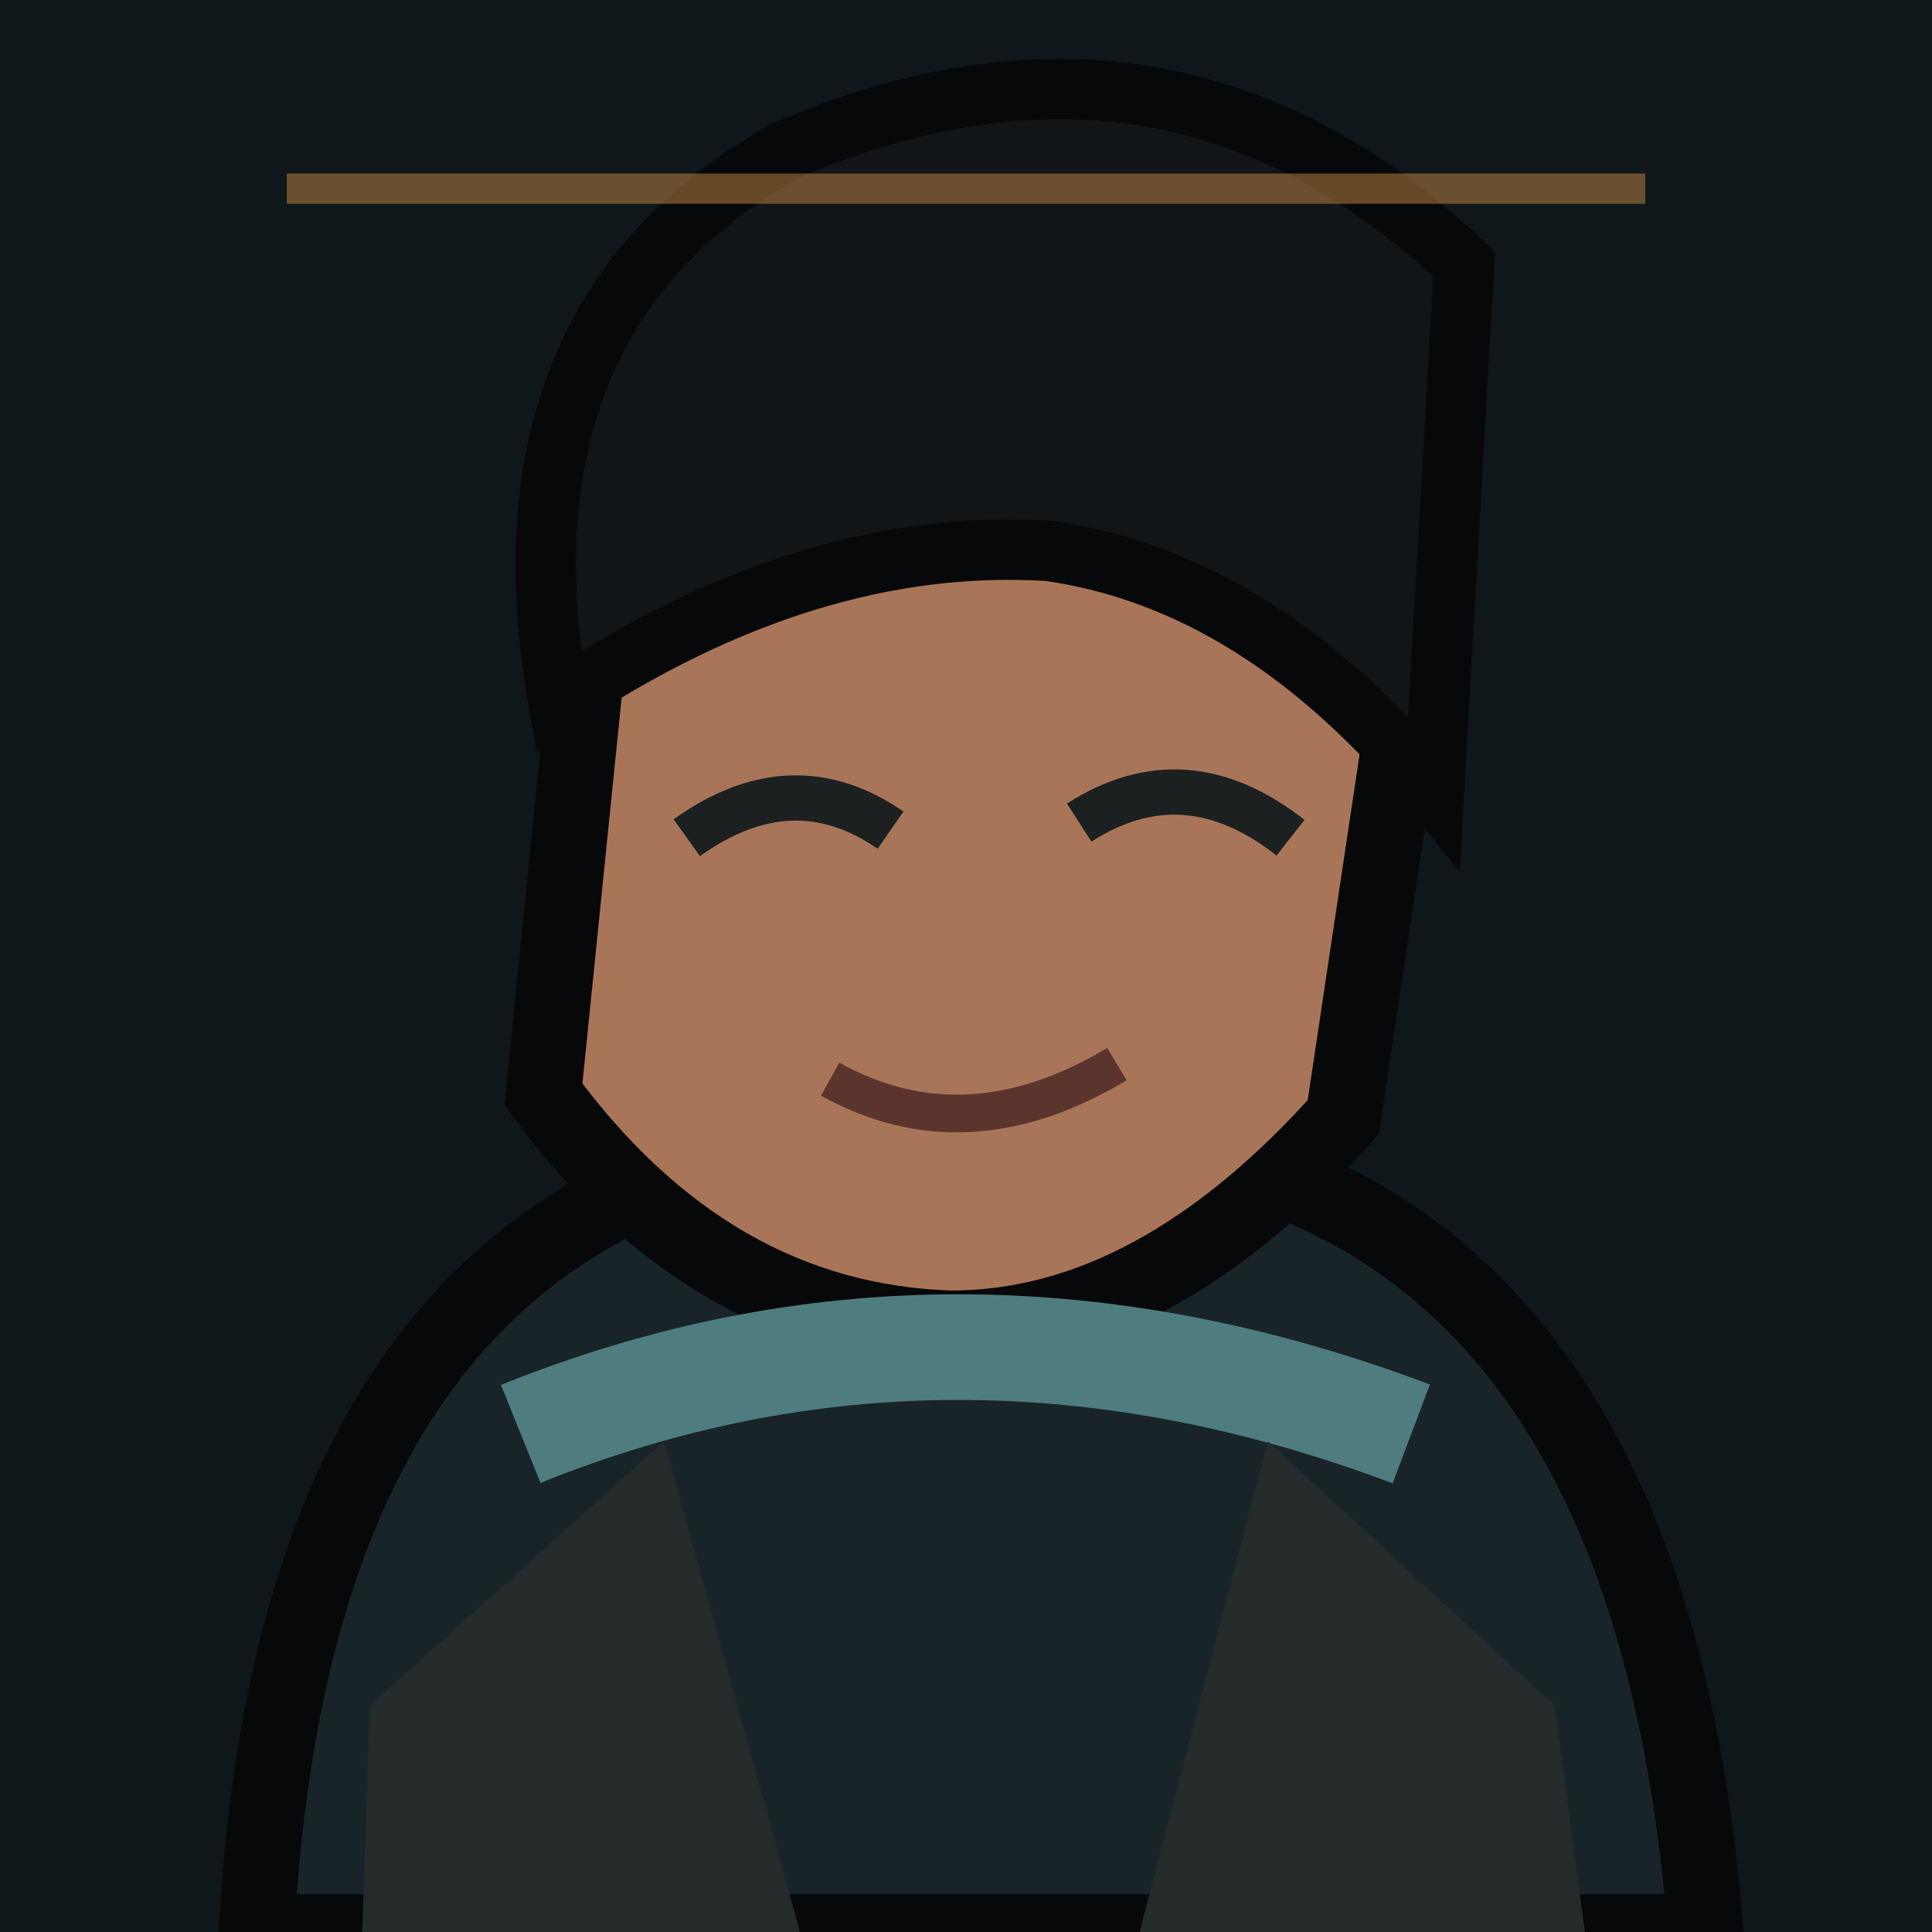
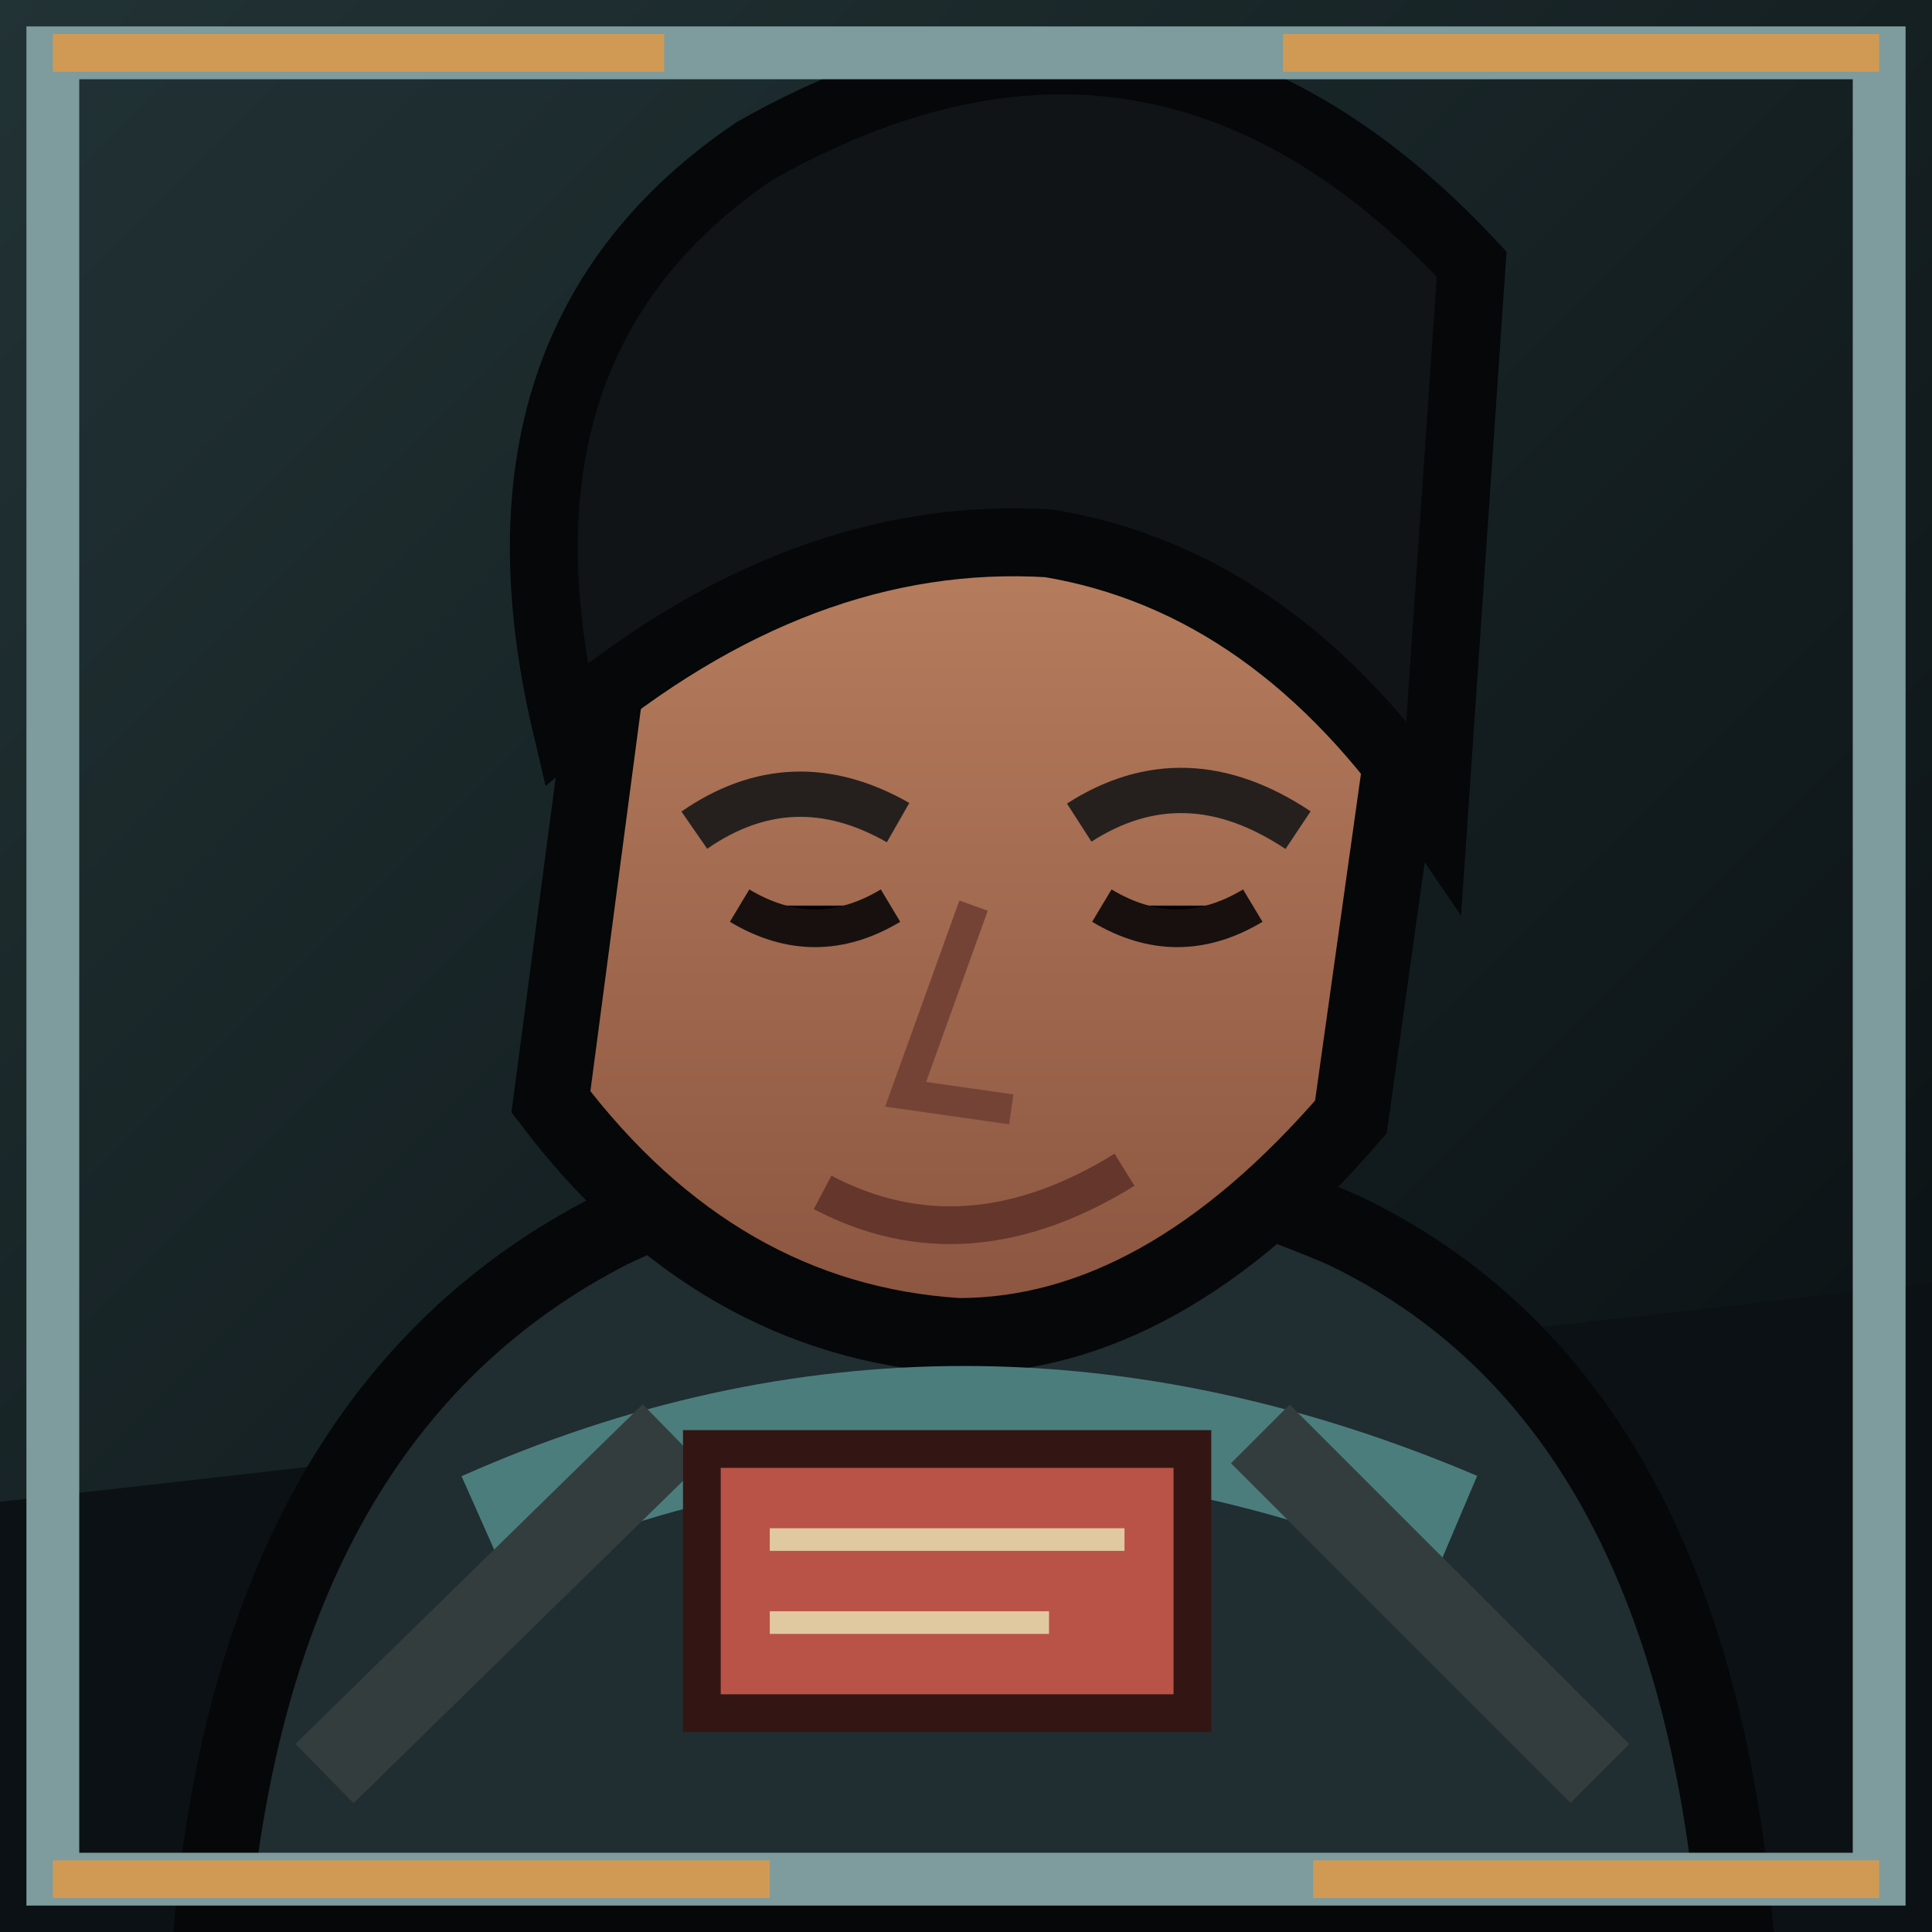
<svg xmlns="http://www.w3.org/2000/svg" width="256" height="256" viewBox="0 0 256 256">
-   <rect width="256" height="256" fill="#10171a" />
-   <path d="M34 256 Q38 181 82 159 Q126 137 174 158 Q220 179 226 256Z" fill="#182428" stroke="#060809" stroke-width="10" />
-   <path d="M78 86 Q82 37 128 28 Q180 33 187 88 L178 148 Q153 176 126 176 Q94 175 72 145Z" fill="#a97558" stroke="#070809" stroke-width="10" />
-   <path d="M74 93 Q65 42 104 20 Q155 -2 194 35 L190 105 Q167 77 139 73 Q107 71 74 93Z" fill="#111518" stroke="#070809" stroke-width="8" />
-   <path d="M91 111 Q105 101 118 110 M143 109 Q157 100 171 111" fill="none" stroke="#1c2020" stroke-width="6" />
-   <path d="M110 143 Q128 153 148 141" fill="none" stroke="#5b352d" stroke-width="5" />
-   <path d="M69 190 Q126 167 187 190" fill="none" stroke="#4f7d7f" stroke-width="14" />
-   <path d="M49 226 L88 191 L106 256 L48 256Z M206 226 L168 191 L151 256 L210 256Z" fill="#252b2b" />
-   <path d="M38 25 L218 25" stroke="#c58a43" stroke-width="4" opacity=".5" />
+   <defs>
+     <linearGradient id="bg" x1="0" y1="0" x2="1" y2="1">
+       <stop offset="0" stop-color="#223335" />
+       <stop offset="1" stop-color="#080d10" />
+     </linearGradient>
+     <linearGradient id="skin" x1="0" y1="0" x2="0" y2="1">
+       <stop offset="0" stop-color="#c98e6b" />
+       <stop offset="1" stop-color="#8a543f" />
+     </linearGradient>
+   </defs>
+   <rect width="256" height="256" fill="url(#bg)" />
+   <path d="M0 199L256 170V256H0Z" fill="#0b1114" />
+   <path d="M28 256Q34 187 81 163Q127 141 178 163Q224 185 230 256Z" fill="#202d31" stroke="#050708" stroke-width="10" />
+   <path d="M80 93Q82 40 128 29Q179 33 187 91L179 148Q154 177 127 177Q95 175 73 146Z" fill="url(#skin)" stroke="#050708" stroke-width="10" />
+   <path d="M75 96Q63 45 100 20Q153-10 195 35L190 108Q169 77 139 72Q106 70 75 96Z" fill="#101417" stroke="#050708" stroke-width="9" />
+   <path d="M92 110Q105 101 119 109M143 109Q157 100 172 110" fill="none" stroke="#25201e" stroke-width="6" />
+   <path d="M98 120q10 6 20 0M146 120q10 6 20 0" stroke="#17100f" stroke-width="5" />
+   <path d="M129 120L120 145L134 147" fill="none" stroke="#744336" stroke-width="4" />
+   <path d="M109 158Q128 168 149 155" fill="none" stroke="#65362b" stroke-width="5" />
+   <path d="M64 202Q127 174 193 202" fill="none" stroke="#4c7d7d" stroke-width="14" />
+   <path d="M43 235L89 190M212 235L167 190" stroke="#343d3e" stroke-width="11" />
+   <rect x="93" y="192" width="65" height="35" fill="#b95347" stroke="#331614" stroke-width="5" />
+   <path d="M102 204H149M102 215H139" stroke="#e0c9a1" stroke-width="3" />
+   <path d="M7 7H249V249H7Z" fill="none" stroke="#7e9b9d" stroke-width="7" />
+   <path d="M7 7H88M170 7H249M7 249H102M174 249H249" stroke="#d09a55" stroke-width="5" />
</svg>
